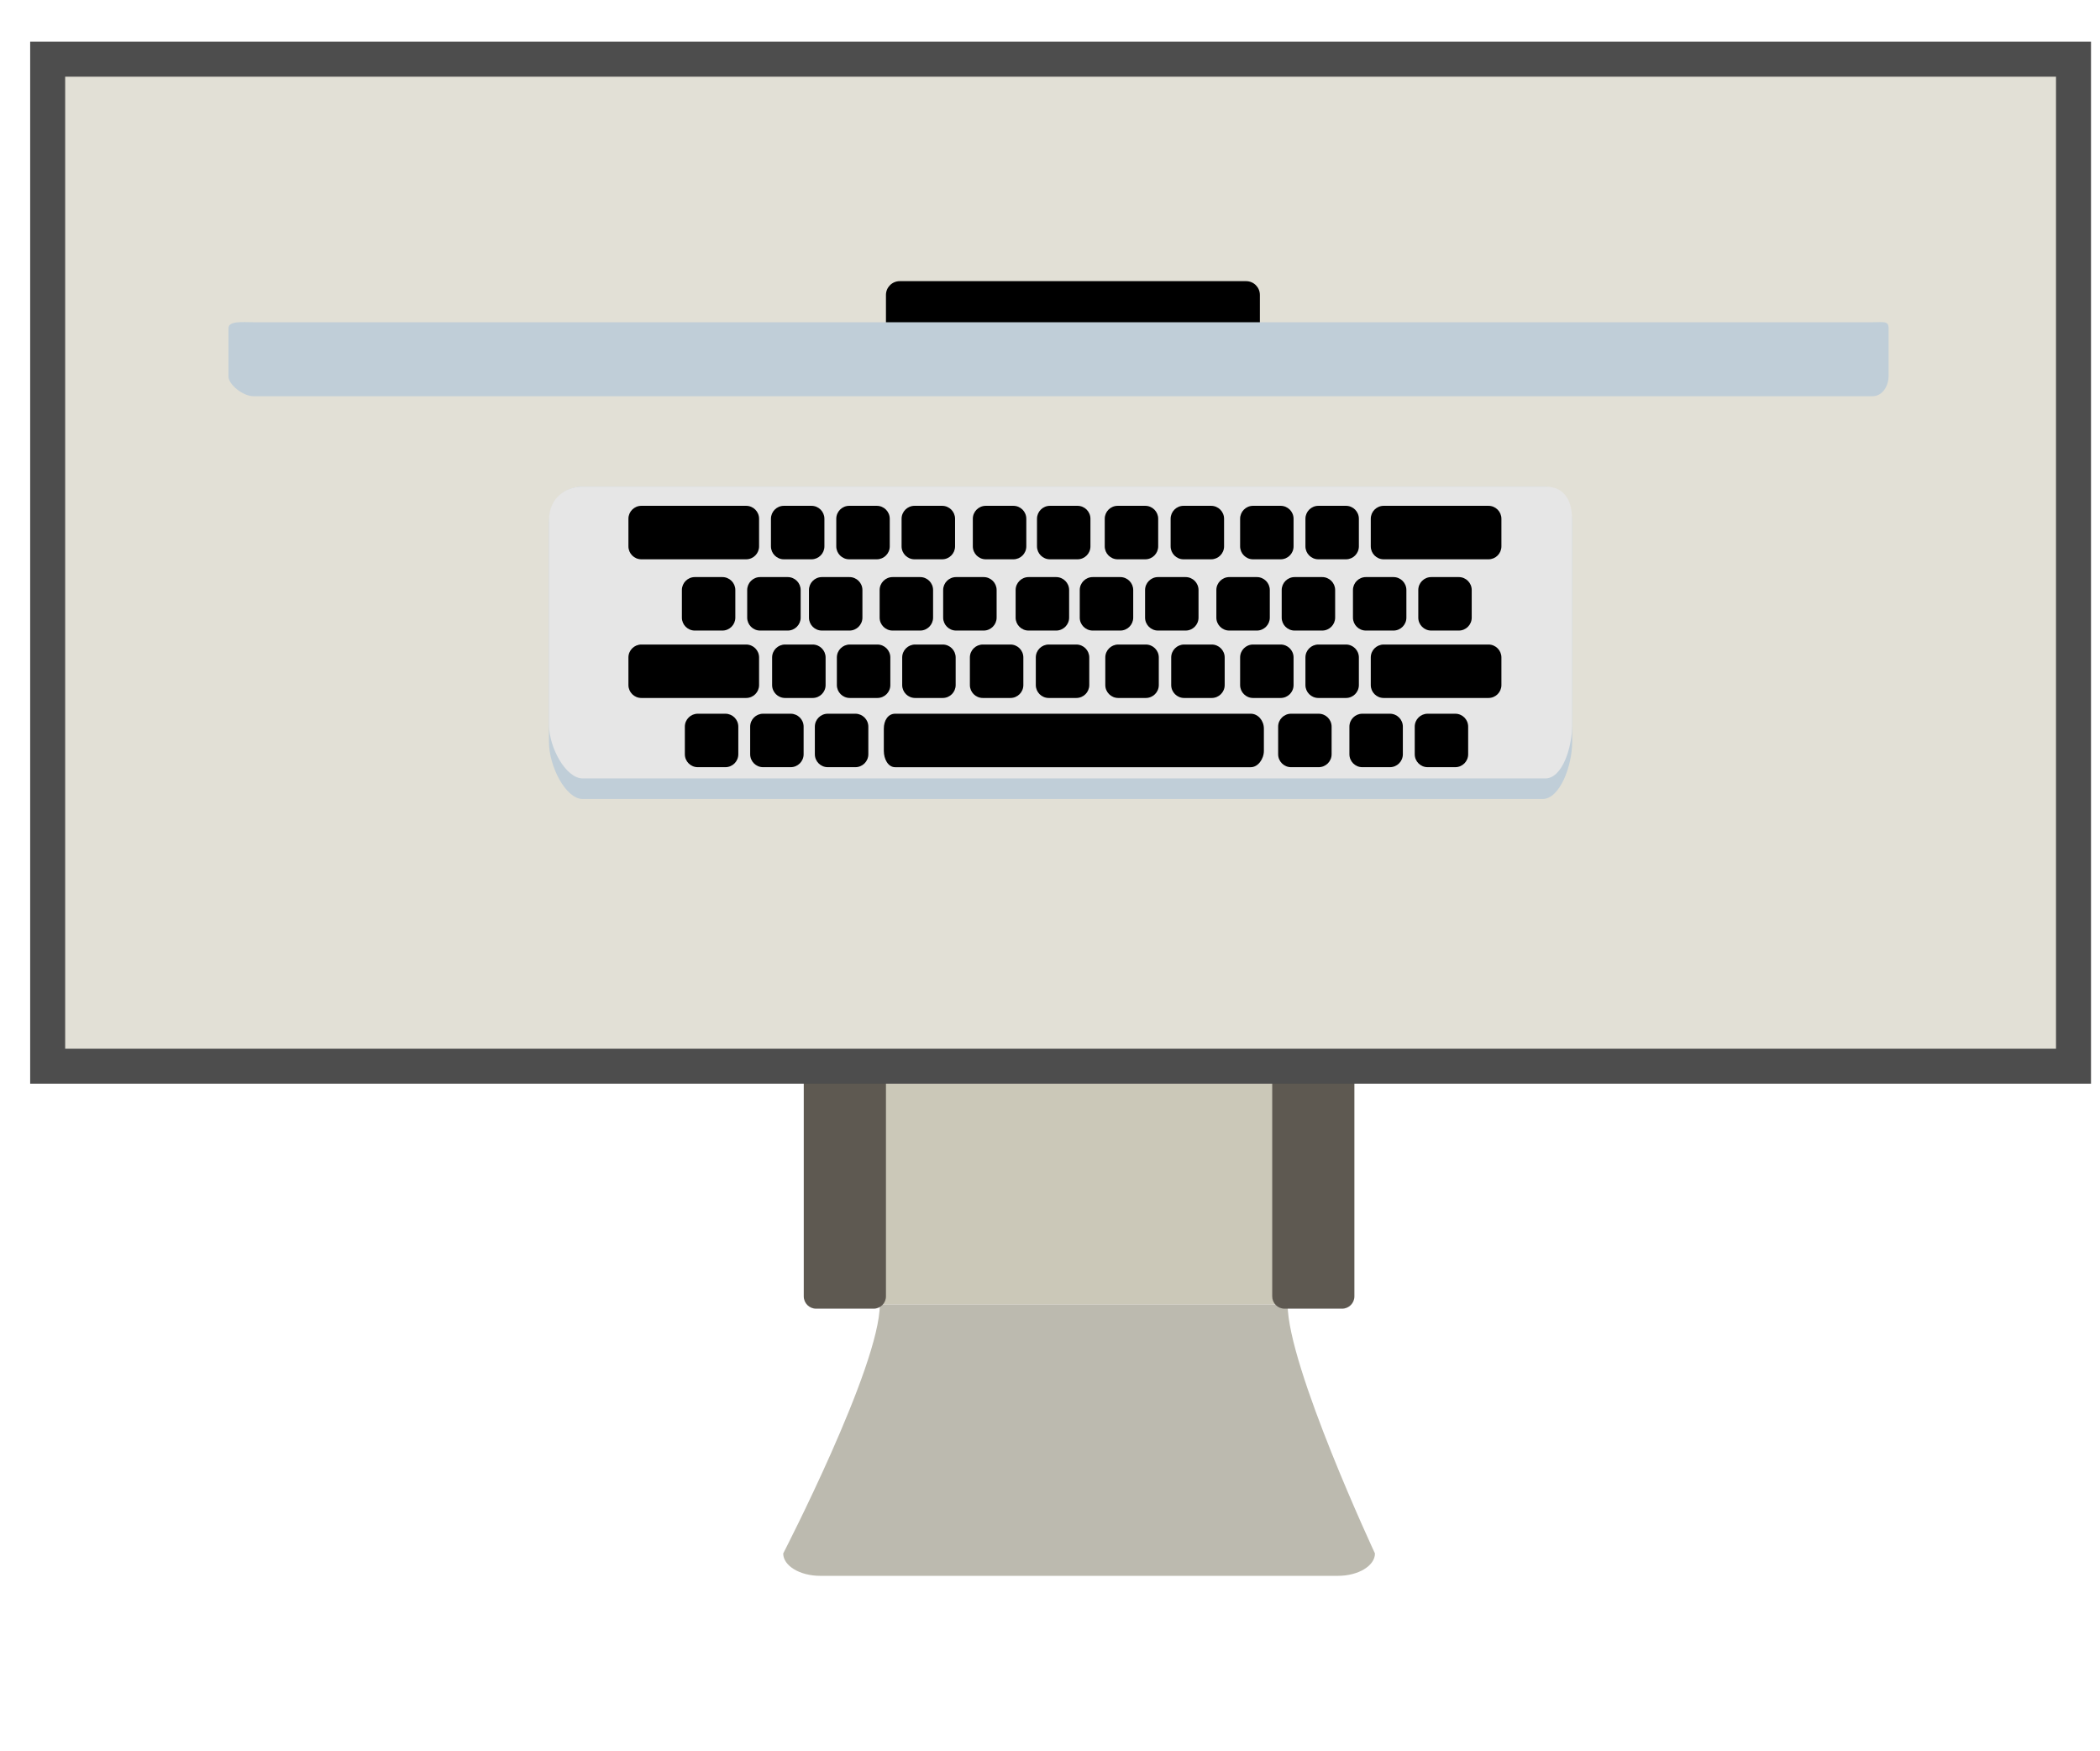
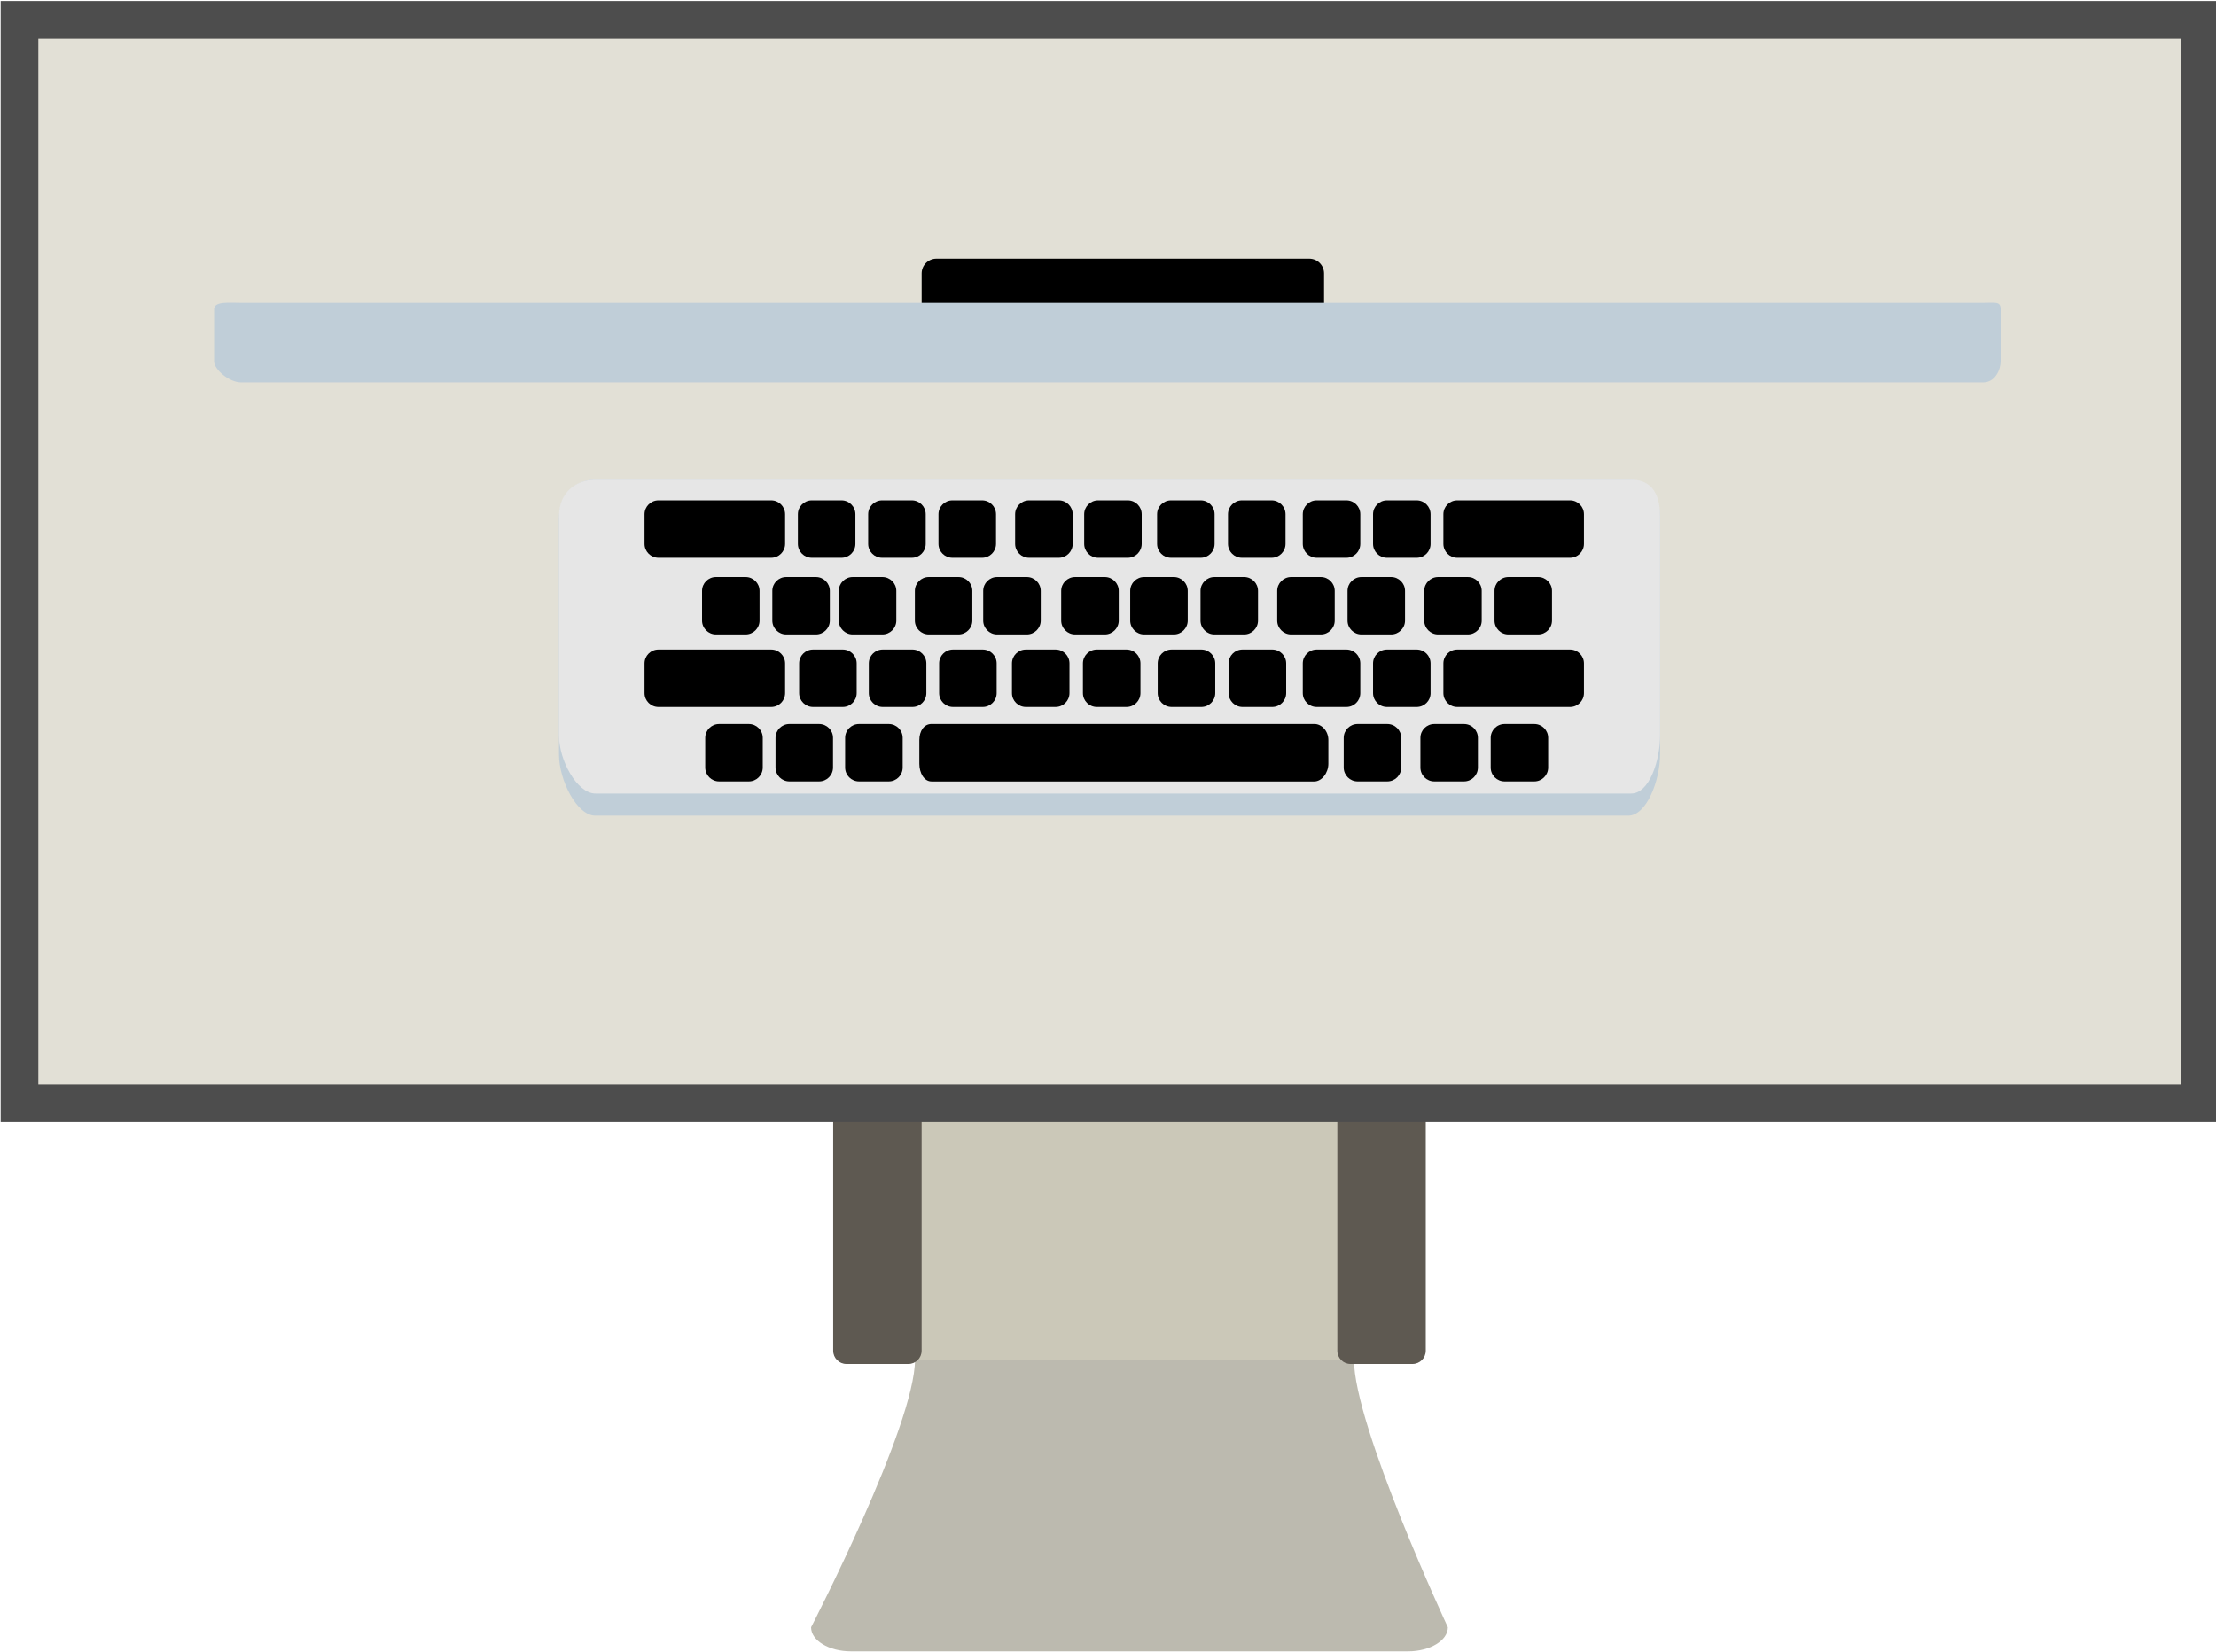
- <svg xmlns="http://www.w3.org/2000/svg" version="1.1" id="图层_1" x="0px" y="0px" width="120px" height="100px" viewBox="190 156.45 120 100" enable-background="new 190 156.45 120 100" xml:space="preserve">
+ <svg xmlns="http://www.w3.org/2000/svg" version="1.1" id="图层_1" x="0px" y="0px" width="117.667px" height="87.688px" viewBox="1.583 3.125 117.667 87.688" enable-background="new 1.583 3.125 117.667 87.688" xml:space="preserve">
  <g id="char">
-     <path fill="#CBC8B8" d="M238.042,207.498c0-1.167,0.242-2.113,1.408-2.113h24.185c1.17,0,1.41,0.946,1.41,2.113   c0,0,0,17.61,0,23.48h-27.003C238.042,225.108,238.042,207.498,238.042,207.498z" />
-     <path fill="#BCBAAF" d="M268.569,245.197c0,0.702-0.948,1.278-2.114,1.278h-29.586c-1.168,0-2.114-0.576-2.114-1.278   c0,0,5.519-10.695,5.519-14.219h23.306C263.579,234.502,268.569,245.197,268.569,245.197z" />
-     <path fill="#5E5951" d="M262.698,211.254c0-0.389,0.314-0.705,0.704-0.705h3.287c0.39,0,0.705,0.316,0.705,0.705v19.255   c0,0.389-0.315,0.704-0.705,0.704h-3.287c-0.39,0-0.704-0.315-0.704-0.704V211.254z" />
-     <path fill="#5E5951" d="M235.929,211.254c0-0.389,0.316-0.705,0.705-0.705h3.288c0.389,0,0.704,0.316,0.704,0.705v19.255   c0,0.389-0.315,0.704-0.704,0.704h-3.288c-0.389,0-0.705-0.315-0.705-0.704V211.254z" />
+     <path fill="#CBC8B8" d="M47.937,51.846c0-1.168,0.242-2.113,1.408-2.113h24.185c1.17,0,1.41,0.945,1.41,2.113c0,0,0,17.609,0,23.48   H47.937C47.937,69.455,47.937,51.846,47.937,51.846z" />
+     <path fill="#BCBAAF" d="M78.463,89.545c0,0.701-0.947,1.277-2.113,1.277H46.764c-1.168,0-2.114-0.576-2.114-1.277   c0,0,5.519-10.695,5.519-14.219h23.307C73.474,78.85,78.463,89.545,78.463,89.545z" />
+     <path fill="#5E5951" d="M72.593,55.602c0-0.389,0.313-0.705,0.704-0.705h3.287c0.39,0,0.705,0.316,0.705,0.705v19.254   c0,0.391-0.315,0.705-0.705,0.705h-3.287c-0.391,0-0.704-0.314-0.704-0.705V55.602z" />
+     <path fill="#5E5951" d="M45.824,55.602c0-0.389,0.315-0.705,0.704-0.705h3.288c0.389,0,0.704,0.316,0.704,0.705v19.254   c0,0.391-0.315,0.705-0.704,0.705h-3.288c-0.389,0-0.704-0.314-0.704-0.705V55.602z" />
  </g>
-   <rect x="192.724" y="159.831" fill="#E2E0D6" stroke="#4D4D4D" stroke-width="2" stroke-miterlimit="10" width="115.762" height="57.528" />
+   <rect x="2.619" y="4.178" fill="#E2E0D6" stroke="#4D4D4D" stroke-width="2" stroke-miterlimit="10" width="115.762" height="57.529" />
  <g id="keyboard">
-     <path fill="#C0CED8" d="M279.838,198.842c0,1.383-0.716,3.254-1.688,3.254h-54.853c-0.972,0-1.927-1.871-1.927-3.254v-12.518   c0-1.382,0.955-2.073,1.927-2.073h54.853c0.972,0,1.688,0.691,1.688,2.073V198.842L279.838,198.842z" />
-     <path fill="#E6E6E6" d="M279.838,197.855c0,1.292-0.56,3.066-1.535,3.066h-55c-0.974,0-1.932-1.774-1.932-3.066v-11.682   c0-1.29,0.958-1.923,1.932-1.923h55c0.976,0,1.535,0.633,1.535,1.923V197.855z" />
+     <path fill="#C0CED8" d="M89.732,43.189c0,1.383-0.716,3.254-1.688,3.254H33.191c-0.972,0-1.927-1.871-1.927-3.254V30.671   c0-1.383,0.955-2.073,1.927-2.073h54.854c0.972,0,1.688,0.69,1.688,2.073V43.189L89.732,43.189z" />
+     <path fill="#E6E6E6" d="M89.732,42.203c0,1.291-0.561,3.064-1.535,3.064h-55c-0.974,0-1.932-1.773-1.932-3.064V30.52   c0-1.29,0.958-1.923,1.932-1.923h55c0.977,0,1.535,0.633,1.535,1.923V42.203z" />
    <g id="key">
      <g id="line1_2_">
-         <path d="M275.795,187.662c0,0.409-0.331,0.74-0.738,0.74h-5.989c-0.408,0-0.738-0.332-0.738-0.74v-1.576     c0-0.407,0.33-0.739,0.738-0.739h5.989c0.407,0,0.738,0.332,0.738,0.739V187.662z" />
-         <path d="M237.109,187.662c0,0.409-0.332,0.74-0.738,0.74h-1.578c-0.408,0-0.739-0.332-0.739-0.74v-1.576     c0-0.407,0.331-0.739,0.739-0.739h1.578c0.407,0,0.738,0.332,0.738,0.739V187.662z" />
-         <path d="M240.843,187.662c0,0.409-0.332,0.74-0.74,0.74h-1.576c-0.409,0-0.74-0.332-0.74-0.74v-1.576     c0-0.407,0.332-0.739,0.74-0.739h1.576c0.408,0,0.74,0.332,0.74,0.739V187.662z" />
-         <path d="M244.575,187.662c0,0.409-0.331,0.74-0.739,0.74h-1.577c-0.408,0-0.74-0.332-0.74-0.74v-1.576     c0-0.407,0.332-0.739,0.74-0.739h1.577c0.408,0,0.739,0.332,0.739,0.739V187.662z" />
-         <path d="M248.646,187.662c0,0.409-0.33,0.74-0.739,0.74h-1.577c-0.408,0-0.74-0.332-0.74-0.74v-1.576     c0-0.407,0.332-0.739,0.74-0.739h1.577c0.409,0,0.739,0.332,0.739,0.739V187.662z" />
-         <path d="M252.311,187.662c0,0.409-0.33,0.74-0.739,0.74h-1.577c-0.407,0-0.738-0.332-0.738-0.74v-1.576     c0-0.407,0.332-0.739,0.738-0.739h1.577c0.409,0,0.739,0.332,0.739,0.739V187.662z" />
-         <path d="M256.182,187.662c0,0.409-0.331,0.74-0.739,0.74h-1.575c-0.409,0-0.74-0.332-0.74-0.74v-1.576     c0-0.407,0.331-0.739,0.74-0.739h1.575c0.408,0,0.739,0.332,0.739,0.739V187.662z" />
-         <path d="M259.947,187.662c0,0.409-0.333,0.74-0.739,0.74h-1.577c-0.407,0-0.738-0.332-0.738-0.74v-1.576     c0-0.407,0.331-0.739,0.738-0.739h1.577c0.406,0,0.739,0.332,0.739,0.739V187.662z" />
-         <path d="M263.918,187.662c0,0.409-0.33,0.74-0.739,0.74h-1.578c-0.406,0-0.737-0.332-0.737-0.74v-1.576     c0-0.407,0.331-0.739,0.737-0.739h1.578c0.409,0,0.739,0.332,0.739,0.739V187.662z" />
-         <path d="M267.65,187.662c0,0.409-0.329,0.74-0.737,0.74h-1.577c-0.409,0-0.74-0.332-0.74-0.74v-1.576     c0-0.407,0.331-0.739,0.74-0.739h1.577c0.408,0,0.737,0.332,0.737,0.739V187.662z" />
-         <path d="M233.376,187.662c0,0.409-0.331,0.74-0.739,0.74h-5.987c-0.409,0-0.74-0.332-0.74-0.74v-1.576     c0-0.407,0.331-0.739,0.74-0.739h5.987c0.409,0,0.739,0.332,0.739,0.739V187.662z" />
+         <path d="M85.689,32.009c0,0.408-0.331,0.74-0.738,0.74h-5.988c-0.408,0-0.738-0.332-0.738-0.74v-1.576     c0-0.406,0.33-0.738,0.738-0.738h5.988c0.407,0,0.738,0.332,0.738,0.738V32.009z" />
+         <path d="M47.004,32.009c0,0.408-0.332,0.74-0.738,0.74h-1.578c-0.408,0-0.738-0.332-0.738-0.74v-1.576     c0-0.406,0.33-0.738,0.738-0.738h1.578c0.406,0,0.738,0.332,0.738,0.738V32.009z" />
+         <path d="M50.737,32.009c0,0.408-0.331,0.74-0.739,0.74h-1.576c-0.409,0-0.74-0.332-0.74-0.74v-1.576     c0-0.406,0.332-0.738,0.74-0.738h1.576c0.408,0,0.739,0.332,0.739,0.738V32.009z" />
+         <path d="M54.47,32.009c0,0.408-0.331,0.74-0.739,0.74h-1.577c-0.407,0-0.739-0.332-0.739-0.74v-1.576     c0-0.406,0.332-0.738,0.739-0.738h1.577c0.408,0,0.739,0.332,0.739,0.738V32.009z" />
+         <path d="M58.541,32.009c0,0.408-0.33,0.74-0.739,0.74h-1.577c-0.408,0-0.74-0.332-0.74-0.74v-1.576     c0-0.406,0.332-0.738,0.74-0.738h1.577c0.409,0,0.739,0.332,0.739,0.738V32.009z" />
+         <path d="M62.205,32.009c0,0.408-0.33,0.74-0.738,0.74H59.89c-0.407,0-0.738-0.332-0.738-0.74v-1.576     c0-0.406,0.332-0.738,0.738-0.738h1.577c0.408,0,0.738,0.332,0.738,0.738V32.009z" />
+         <path d="M66.076,32.009c0,0.408-0.33,0.74-0.738,0.74h-1.575c-0.409,0-0.74-0.332-0.74-0.74v-1.576     c0-0.406,0.331-0.738,0.74-0.738h1.575c0.408,0,0.738,0.332,0.738,0.738V32.009z" />
+         <path d="M69.842,32.009c0,0.408-0.334,0.74-0.739,0.74h-1.577c-0.406,0-0.738-0.332-0.738-0.74v-1.576     c0-0.406,0.332-0.738,0.738-0.738h1.577c0.405,0,0.739,0.332,0.739,0.738V32.009z" />
+         <path d="M73.813,32.009c0,0.408-0.33,0.74-0.738,0.74h-1.578c-0.406,0-0.738-0.332-0.738-0.74v-1.576     c0-0.406,0.332-0.738,0.738-0.738h1.578c0.408,0,0.738,0.332,0.738,0.738V32.009z" />
+         <path d="M77.545,32.009c0,0.408-0.33,0.74-0.737,0.74H75.23c-0.409,0-0.74-0.332-0.74-0.74v-1.576     c0-0.406,0.331-0.738,0.74-0.738h1.577c0.407,0,0.737,0.332,0.737,0.738V32.009z" />
+         <path d="M43.271,32.009c0,0.408-0.331,0.74-0.739,0.74h-5.986c-0.409,0-0.74-0.332-0.74-0.74v-1.576     c0-0.406,0.331-0.738,0.74-0.738h5.986c0.409,0,0.739,0.332,0.739,0.738V32.009z" />
      </g>
      <g id="line2">
-         <path d="M232.019,191.735c0,0.405-0.331,0.738-0.739,0.738h-1.576c-0.408,0-0.739-0.333-0.739-0.738v-1.577     c0-0.407,0.331-0.74,0.739-0.74h1.576c0.408,0,0.739,0.333,0.739,0.74V191.735z" />
-         <path d="M235.752,191.735c0,0.405-0.332,0.738-0.738,0.738h-1.578c-0.409,0-0.739-0.333-0.739-0.738v-1.577     c0-0.407,0.33-0.74,0.739-0.74h1.578c0.407,0,0.738,0.333,0.738,0.74V191.735z" />
-         <path d="M239.281,191.735c0,0.405-0.332,0.738-0.74,0.738h-1.576c-0.409,0-0.739-0.333-0.739-0.738v-1.577     c0-0.407,0.331-0.74,0.739-0.74h1.576c0.408,0,0.74,0.333,0.74,0.74V191.735z" />
-         <path d="M243.319,191.735c0,0.405-0.332,0.738-0.737,0.738h-1.578c-0.407,0-0.739-0.333-0.739-0.738v-1.577     c0-0.407,0.332-0.74,0.739-0.74h1.578c0.408,0,0.737,0.333,0.737,0.74V191.735z" />
-         <path d="M246.95,191.735c0,0.405-0.332,0.738-0.739,0.738h-1.578c-0.407,0-0.738-0.333-0.738-0.738v-1.577     c0-0.407,0.331-0.74,0.738-0.74h1.578c0.408,0,0.739,0.333,0.739,0.74V191.735z" />
-         <path d="M251.093,191.735c0,0.405-0.333,0.738-0.74,0.738h-1.577c-0.409,0-0.74-0.333-0.74-0.738v-1.577     c0-0.407,0.332-0.74,0.74-0.74h1.577c0.407,0,0.74,0.333,0.74,0.74V191.735z" />
-         <path d="M254.755,191.735c0,0.405-0.331,0.738-0.738,0.738h-1.577c-0.408,0-0.74-0.333-0.74-0.738v-1.577     c0-0.407,0.332-0.74,0.74-0.74h1.577c0.407,0,0.738,0.333,0.738,0.74V191.735z" />
-         <path d="M258.487,191.735c0,0.405-0.329,0.738-0.738,0.738h-1.578c-0.405,0-0.738-0.333-0.738-0.738v-1.577     c0-0.407,0.333-0.74,0.738-0.74h1.578c0.409,0,0.738,0.333,0.738,0.74V191.735z" />
-         <path d="M262.56,191.735c0,0.405-0.331,0.738-0.739,0.738h-1.576c-0.407,0-0.739-0.333-0.739-0.738v-1.577     c0-0.407,0.332-0.74,0.739-0.74h1.576c0.408,0,0.739,0.333,0.739,0.74V191.735z" />
-         <path d="M266.294,191.735c0,0.405-0.332,0.738-0.739,0.738h-1.575c-0.41,0-0.74-0.333-0.74-0.738v-1.577     c0-0.407,0.33-0.74,0.74-0.74h1.575c0.407,0,0.739,0.333,0.739,0.74V191.735z" />
-         <path d="M270.365,191.735c0,0.405-0.329,0.738-0.738,0.738h-1.576c-0.409,0-0.739-0.333-0.739-0.738v-1.577     c0-0.407,0.33-0.74,0.739-0.74h1.576c0.409,0,0.738,0.333,0.738,0.74V191.735z" />
-         <path d="M274.098,191.735c0,0.405-0.33,0.738-0.737,0.738h-1.577c-0.41,0-0.739-0.333-0.739-0.738v-1.577     c0-0.407,0.329-0.74,0.739-0.74h1.577c0.407,0,0.737,0.333,0.737,0.74V191.735z" />
+         <path d="M41.914,36.082c0,0.406-0.332,0.738-0.74,0.738h-1.575c-0.408,0-0.739-0.332-0.739-0.738v-1.576     c0-0.407,0.331-0.74,0.739-0.74h1.575c0.408,0,0.74,0.333,0.74,0.74V36.082z" />
+         <path d="M45.646,36.082c0,0.406-0.332,0.738-0.738,0.738H43.33c-0.408,0-0.738-0.332-0.738-0.738v-1.576     c0-0.407,0.33-0.74,0.738-0.74h1.578c0.407,0,0.738,0.333,0.738,0.74V36.082z" />
+         <path d="M49.176,36.082c0,0.406-0.332,0.738-0.74,0.738h-1.576c-0.408,0-0.738-0.332-0.738-0.738v-1.576     c0-0.407,0.33-0.74,0.738-0.74h1.576c0.408,0,0.74,0.333,0.74,0.74V36.082z" />
+         <path d="M53.213,36.082c0,0.406-0.332,0.738-0.736,0.738h-1.578c-0.406,0-0.738-0.332-0.738-0.738v-1.576     c0-0.407,0.332-0.74,0.738-0.74h1.578c0.408,0,0.736,0.333,0.736,0.74V36.082z" />
+         <path d="M56.845,36.082c0,0.406-0.332,0.738-0.739,0.738h-1.578c-0.406,0-0.738-0.332-0.738-0.738v-1.576     c0-0.407,0.332-0.74,0.738-0.74h1.578c0.408,0,0.739,0.333,0.739,0.74V36.082z" />
+         <path d="M60.987,36.082c0,0.406-0.333,0.738-0.739,0.738H58.67c-0.408,0-0.739-0.332-0.739-0.738v-1.576     c0-0.407,0.332-0.74,0.739-0.74h1.578c0.406,0,0.739,0.333,0.739,0.74V36.082z" />
+         <path d="M64.649,36.082c0,0.406-0.331,0.738-0.737,0.738h-1.578c-0.407,0-0.739-0.332-0.739-0.738v-1.576     c0-0.407,0.332-0.74,0.739-0.74h1.578c0.406,0,0.737,0.333,0.737,0.74V36.082z" />
+         <path d="M68.381,36.082c0,0.406-0.328,0.738-0.737,0.738h-1.578c-0.405,0-0.737-0.332-0.737-0.738v-1.576     c0-0.407,0.332-0.74,0.737-0.74h1.578c0.409,0,0.737,0.333,0.737,0.74V36.082z" />
+         <path d="M72.455,36.082c0,0.406-0.332,0.738-0.74,0.738H70.14c-0.407,0-0.739-0.332-0.739-0.738v-1.576     c0-0.407,0.332-0.74,0.739-0.74h1.575c0.408,0,0.74,0.333,0.74,0.74V36.082z" />
+         <path d="M76.188,36.082c0,0.406-0.332,0.738-0.739,0.738h-1.574c-0.41,0-0.74-0.332-0.74-0.738v-1.576     c0-0.407,0.33-0.74,0.74-0.74h1.574c0.407,0,0.739,0.333,0.739,0.74V36.082z" />
+         <path d="M80.26,36.082c0,0.406-0.329,0.738-0.738,0.738h-1.576c-0.408,0-0.738-0.332-0.738-0.738v-1.576     c0-0.407,0.33-0.74,0.738-0.74h1.576c0.409,0,0.738,0.333,0.738,0.74V36.082z" />
+         <path d="M83.992,36.082c0,0.406-0.33,0.738-0.736,0.738h-1.577c-0.41,0-0.739-0.332-0.739-0.738v-1.576     c0-0.407,0.329-0.74,0.739-0.74h1.577c0.406,0,0.736,0.333,0.736,0.74V36.082z" />
      </g>
      <g id="line3_2_">
-         <path d="M275.795,195.587c0,0.407-0.331,0.737-0.738,0.737h-5.989c-0.408,0-0.738-0.33-0.738-0.737v-1.577     c0-0.409,0.33-0.739,0.738-0.739h5.989c0.407,0,0.738,0.332,0.738,0.739V195.587z" />
-         <path d="M237.177,195.587c0,0.407-0.332,0.737-0.739,0.737h-1.576c-0.409,0-0.741-0.33-0.741-0.737v-1.577     c0-0.409,0.332-0.739,0.741-0.739h1.576c0.408,0,0.739,0.332,0.739,0.739V195.587z" />
-         <path d="M240.876,195.587c0,0.407-0.332,0.737-0.739,0.737h-1.576c-0.409,0-0.74-0.33-0.74-0.737v-1.577     c0-0.409,0.332-0.739,0.74-0.739h1.576c0.407,0,0.739,0.332,0.739,0.739V195.587z" />
-         <path d="M244.609,195.587c0,0.407-0.331,0.737-0.739,0.737h-1.577c-0.408,0-0.739-0.33-0.739-0.737v-1.577     c0-0.409,0.332-0.739,0.739-0.739h1.577c0.408,0,0.739,0.332,0.739,0.739V195.587z" />
-         <path d="M248.477,195.587c0,0.407-0.33,0.737-0.738,0.737h-1.577c-0.409,0-0.74-0.33-0.74-0.737v-1.577     c0-0.409,0.332-0.739,0.74-0.739h1.577c0.408,0,0.738,0.332,0.738,0.739V195.587z" />
-         <path d="M252.244,195.587c0,0.407-0.331,0.737-0.739,0.737h-1.576c-0.409,0-0.74-0.33-0.74-0.737v-1.577     c0-0.409,0.331-0.739,0.74-0.739h1.576c0.408,0,0.739,0.332,0.739,0.739V195.587z" />
-         <path d="M256.217,195.587c0,0.407-0.333,0.737-0.74,0.737h-1.577c-0.407,0-0.74-0.33-0.74-0.737v-1.577     c0-0.409,0.333-0.739,0.74-0.739h1.577c0.407,0,0.74,0.332,0.74,0.739V195.587z" />
-         <path d="M259.982,195.587c0,0.407-0.333,0.737-0.74,0.737h-1.578c-0.405,0-0.738-0.33-0.738-0.737v-1.577     c0-0.409,0.333-0.739,0.738-0.739h1.578c0.407,0,0.74,0.332,0.74,0.739V195.587z" />
-         <path d="M263.918,195.587c0,0.407-0.33,0.737-0.739,0.737h-1.578c-0.406,0-0.737-0.33-0.737-0.737v-1.577     c0-0.409,0.331-0.739,0.737-0.739h1.578c0.409,0,0.739,0.332,0.739,0.739V195.587z" />
-         <path d="M267.65,195.587c0,0.407-0.329,0.737-0.737,0.737h-1.577c-0.409,0-0.74-0.33-0.74-0.737v-1.577     c0-0.409,0.331-0.739,0.74-0.739h1.577c0.408,0,0.737,0.332,0.737,0.739V195.587z" />
-         <path d="M233.376,195.587c0,0.407-0.331,0.737-0.739,0.737h-5.987c-0.409,0-0.74-0.33-0.74-0.737v-1.577     c0-0.409,0.331-0.739,0.74-0.739h5.987c0.409,0,0.739,0.332,0.739,0.739V195.587z" />
+         <path d="M85.689,39.934c0,0.408-0.331,0.738-0.738,0.738h-5.988c-0.408,0-0.738-0.33-0.738-0.738v-1.576     c0-0.409,0.33-0.739,0.738-0.739h5.988c0.407,0,0.738,0.332,0.738,0.739V39.934z" />
+         <path d="M47.071,39.934c0,0.408-0.331,0.738-0.739,0.738h-1.576c-0.408,0-0.74-0.33-0.74-0.738v-1.576     c0-0.409,0.332-0.739,0.74-0.739h1.576c0.408,0,0.739,0.332,0.739,0.739V39.934z" />
+         <path d="M50.771,39.934c0,0.408-0.332,0.738-0.739,0.738h-1.576c-0.408,0-0.74-0.33-0.74-0.738v-1.576     c0-0.409,0.332-0.739,0.74-0.739h1.576c0.407,0,0.739,0.332,0.739,0.739V39.934z" />
+         <path d="M54.504,39.934c0,0.408-0.332,0.738-0.739,0.738h-1.577c-0.408,0-0.738-0.33-0.738-0.738v-1.576     c0-0.409,0.332-0.739,0.738-0.739h1.577c0.407,0,0.739,0.332,0.739,0.739V39.934z" />
+         <path d="M58.371,39.934c0,0.408-0.33,0.738-0.738,0.738h-1.576c-0.409,0-0.74-0.33-0.74-0.738v-1.576     c0-0.409,0.332-0.739,0.74-0.739h1.576c0.408,0,0.738,0.332,0.738,0.739V39.934z" />
+         <path d="M62.139,39.934c0,0.408-0.331,0.738-0.739,0.738h-1.575c-0.41,0-0.74-0.33-0.74-0.738v-1.576     c0-0.409,0.33-0.739,0.74-0.739h1.575c0.408,0,0.739,0.332,0.739,0.739V39.934z" />
+         <path d="M66.111,39.934c0,0.408-0.333,0.738-0.74,0.738h-1.576c-0.407,0-0.74-0.33-0.74-0.738v-1.576     c0-0.409,0.333-0.739,0.74-0.739h1.576c0.407,0,0.74,0.332,0.74,0.739V39.934z" />
+         <path d="M69.877,39.934c0,0.408-0.334,0.738-0.74,0.738h-1.578c-0.405,0-0.738-0.33-0.738-0.738v-1.576     c0-0.409,0.333-0.739,0.738-0.739h1.578c0.406,0,0.74,0.332,0.74,0.739V39.934z" />
+         <path d="M73.813,39.934c0,0.408-0.33,0.738-0.738,0.738h-1.578c-0.406,0-0.738-0.33-0.738-0.738v-1.576     c0-0.409,0.332-0.739,0.738-0.739h1.578c0.408,0,0.738,0.332,0.738,0.739V39.934z" />
+         <path d="M77.545,39.934c0,0.408-0.33,0.738-0.737,0.738H75.23c-0.409,0-0.74-0.33-0.74-0.738v-1.576     c0-0.409,0.331-0.739,0.74-0.739h1.577c0.407,0,0.737,0.332,0.737,0.739V39.934z" />
+         <path d="M43.271,39.934c0,0.408-0.331,0.738-0.739,0.738h-5.986c-0.409,0-0.74-0.33-0.74-0.738v-1.576     c0-0.409,0.331-0.739,0.74-0.739h5.986c0.409,0,0.739,0.332,0.739,0.739V39.934z" />
      </g>
      <g id="line4">
-         <path d="M232.189,199.538c0,0.41-0.331,0.74-0.74,0.74h-1.576c-0.408,0-0.739-0.33-0.739-0.74v-1.574     c0-0.41,0.332-0.74,0.739-0.74h1.576c0.409,0,0.74,0.33,0.74,0.74V199.538z" />
-         <path d="M235.921,199.538c0,0.41-0.332,0.74-0.739,0.74h-1.577c-0.407,0-0.738-0.33-0.738-0.74v-1.574     c0-0.41,0.331-0.74,0.738-0.74h1.577c0.407,0,0.739,0.33,0.739,0.74V199.538z" />
-         <path d="M239.619,199.538c0,0.41-0.333,0.74-0.74,0.74h-1.577c-0.408,0-0.739-0.33-0.739-0.74v-1.574     c0-0.41,0.331-0.74,0.739-0.74h1.577c0.407,0,0.74,0.33,0.74,0.74V199.538z" />
-         <path d="M266.092,199.538c0,0.41-0.331,0.74-0.741,0.74h-1.575c-0.408,0-0.739-0.33-0.739-0.74v-1.574     c0-0.41,0.331-0.74,0.739-0.74h1.575c0.41,0,0.741,0.33,0.741,0.74V199.538z" />
-         <path d="M270.163,199.538c0,0.41-0.33,0.74-0.74,0.74h-1.576c-0.407,0-0.738-0.33-0.738-0.74v-1.574     c0-0.41,0.331-0.74,0.738-0.74h1.576c0.41,0,0.74,0.33,0.74,0.74V199.538z" />
-         <path d="M273.895,199.538c0,0.41-0.33,0.74-0.738,0.74h-1.576c-0.41,0-0.739-0.33-0.739-0.74v-1.574     c0-0.41,0.329-0.74,0.739-0.74h1.576c0.408,0,0.738,0.33,0.738,0.74V199.538z" />
-         <path d="M262.222,199.344c0,0.467-0.339,0.935-0.747,0.935h-20.323c-0.408,0-0.648-0.468-0.648-0.935v-1.266     c0-0.468,0.24-0.854,0.648-0.854h20.323c0.408,0,0.747,0.387,0.747,0.854V199.344L262.222,199.344z" />
+         <path d="M42.084,43.885c0,0.41-0.332,0.74-0.74,0.74h-1.576c-0.408,0-0.739-0.33-0.739-0.74v-1.574     c0-0.408,0.332-0.738,0.739-0.738h1.576c0.408,0,0.74,0.33,0.74,0.738V43.885z" />
+         <path d="M45.815,43.885c0,0.41-0.332,0.74-0.739,0.74H43.5c-0.407,0-0.738-0.33-0.738-0.74v-1.574     c0-0.408,0.331-0.738,0.738-0.738h1.576c0.407,0,0.739,0.33,0.739,0.738V43.885z" />
+         <path d="M49.514,43.885c0,0.41-0.333,0.74-0.74,0.74h-1.577c-0.407,0-0.739-0.33-0.739-0.74v-1.574     c0-0.408,0.332-0.738,0.739-0.738h1.577c0.407,0,0.74,0.33,0.74,0.738V43.885z" />
+         <path d="M75.986,43.885c0,0.41-0.33,0.74-0.74,0.74H73.67c-0.407,0-0.738-0.33-0.738-0.74v-1.574     c0-0.408,0.331-0.738,0.738-0.738h1.576c0.41,0,0.74,0.33,0.74,0.738V43.885z" />
+         <path d="M80.058,43.885c0,0.41-0.33,0.74-0.74,0.74h-1.575c-0.408,0-0.738-0.33-0.738-0.74v-1.574     c0-0.408,0.33-0.738,0.738-0.738h1.575c0.41,0,0.74,0.33,0.74,0.738V43.885z" />
+         <path d="M83.789,43.885c0,0.41-0.33,0.74-0.737,0.74h-1.576c-0.41,0-0.739-0.33-0.739-0.74v-1.574     c0-0.408,0.329-0.738,0.739-0.738h1.576c0.407,0,0.737,0.33,0.737,0.738V43.885z" />
+         <path d="M72.117,43.691c0,0.467-0.34,0.936-0.748,0.936H51.047c-0.408,0-0.648-0.469-0.648-0.936v-1.266     c0-0.469,0.24-0.854,0.648-0.854h20.322c0.408,0,0.748,0.387,0.748,0.854V43.691L72.117,43.691z" />
      </g>
    </g>
  </g>
  <g id="monitor">
-     <path d="M261.993,176.419c0,0.436-0.352,0.789-0.787,0.789h-19.793c-0.434,0-0.787-0.353-0.787-0.789V173.3   c0-0.436,0.353-0.788,0.787-0.788h19.793c0.436,0,0.787,0.352,0.787,0.788V176.419z" />
-     <path fill="#C0CED8" d="M297.92,177.962c0,0.436-0.286,1.124-0.931,1.124h-92.49c-0.646,0-1.443-0.688-1.443-1.124v-2.76   c0-0.435,0.797-0.343,1.443-0.343h92.49c0.645,0,0.931-0.092,0.931,0.343V177.962L297.92,177.962z" />
+     <path d="M71.888,20.766c0,0.437-0.353,0.789-0.787,0.789H51.308c-0.435,0-0.787-0.353-0.787-0.789v-3.119   c0-0.436,0.353-0.788,0.787-0.788h19.793c0.437,0,0.787,0.353,0.787,0.788V20.766z" />
+     <path fill="#C0CED8" d="M107.814,22.309c0,0.437-0.286,1.124-0.931,1.124h-92.49c-0.646,0-1.442-0.688-1.442-1.124v-2.76   c0-0.435,0.797-0.343,1.442-0.343h92.49c0.645,0,0.931-0.092,0.931,0.343V22.309L107.814,22.309z" />
  </g>
</svg>
